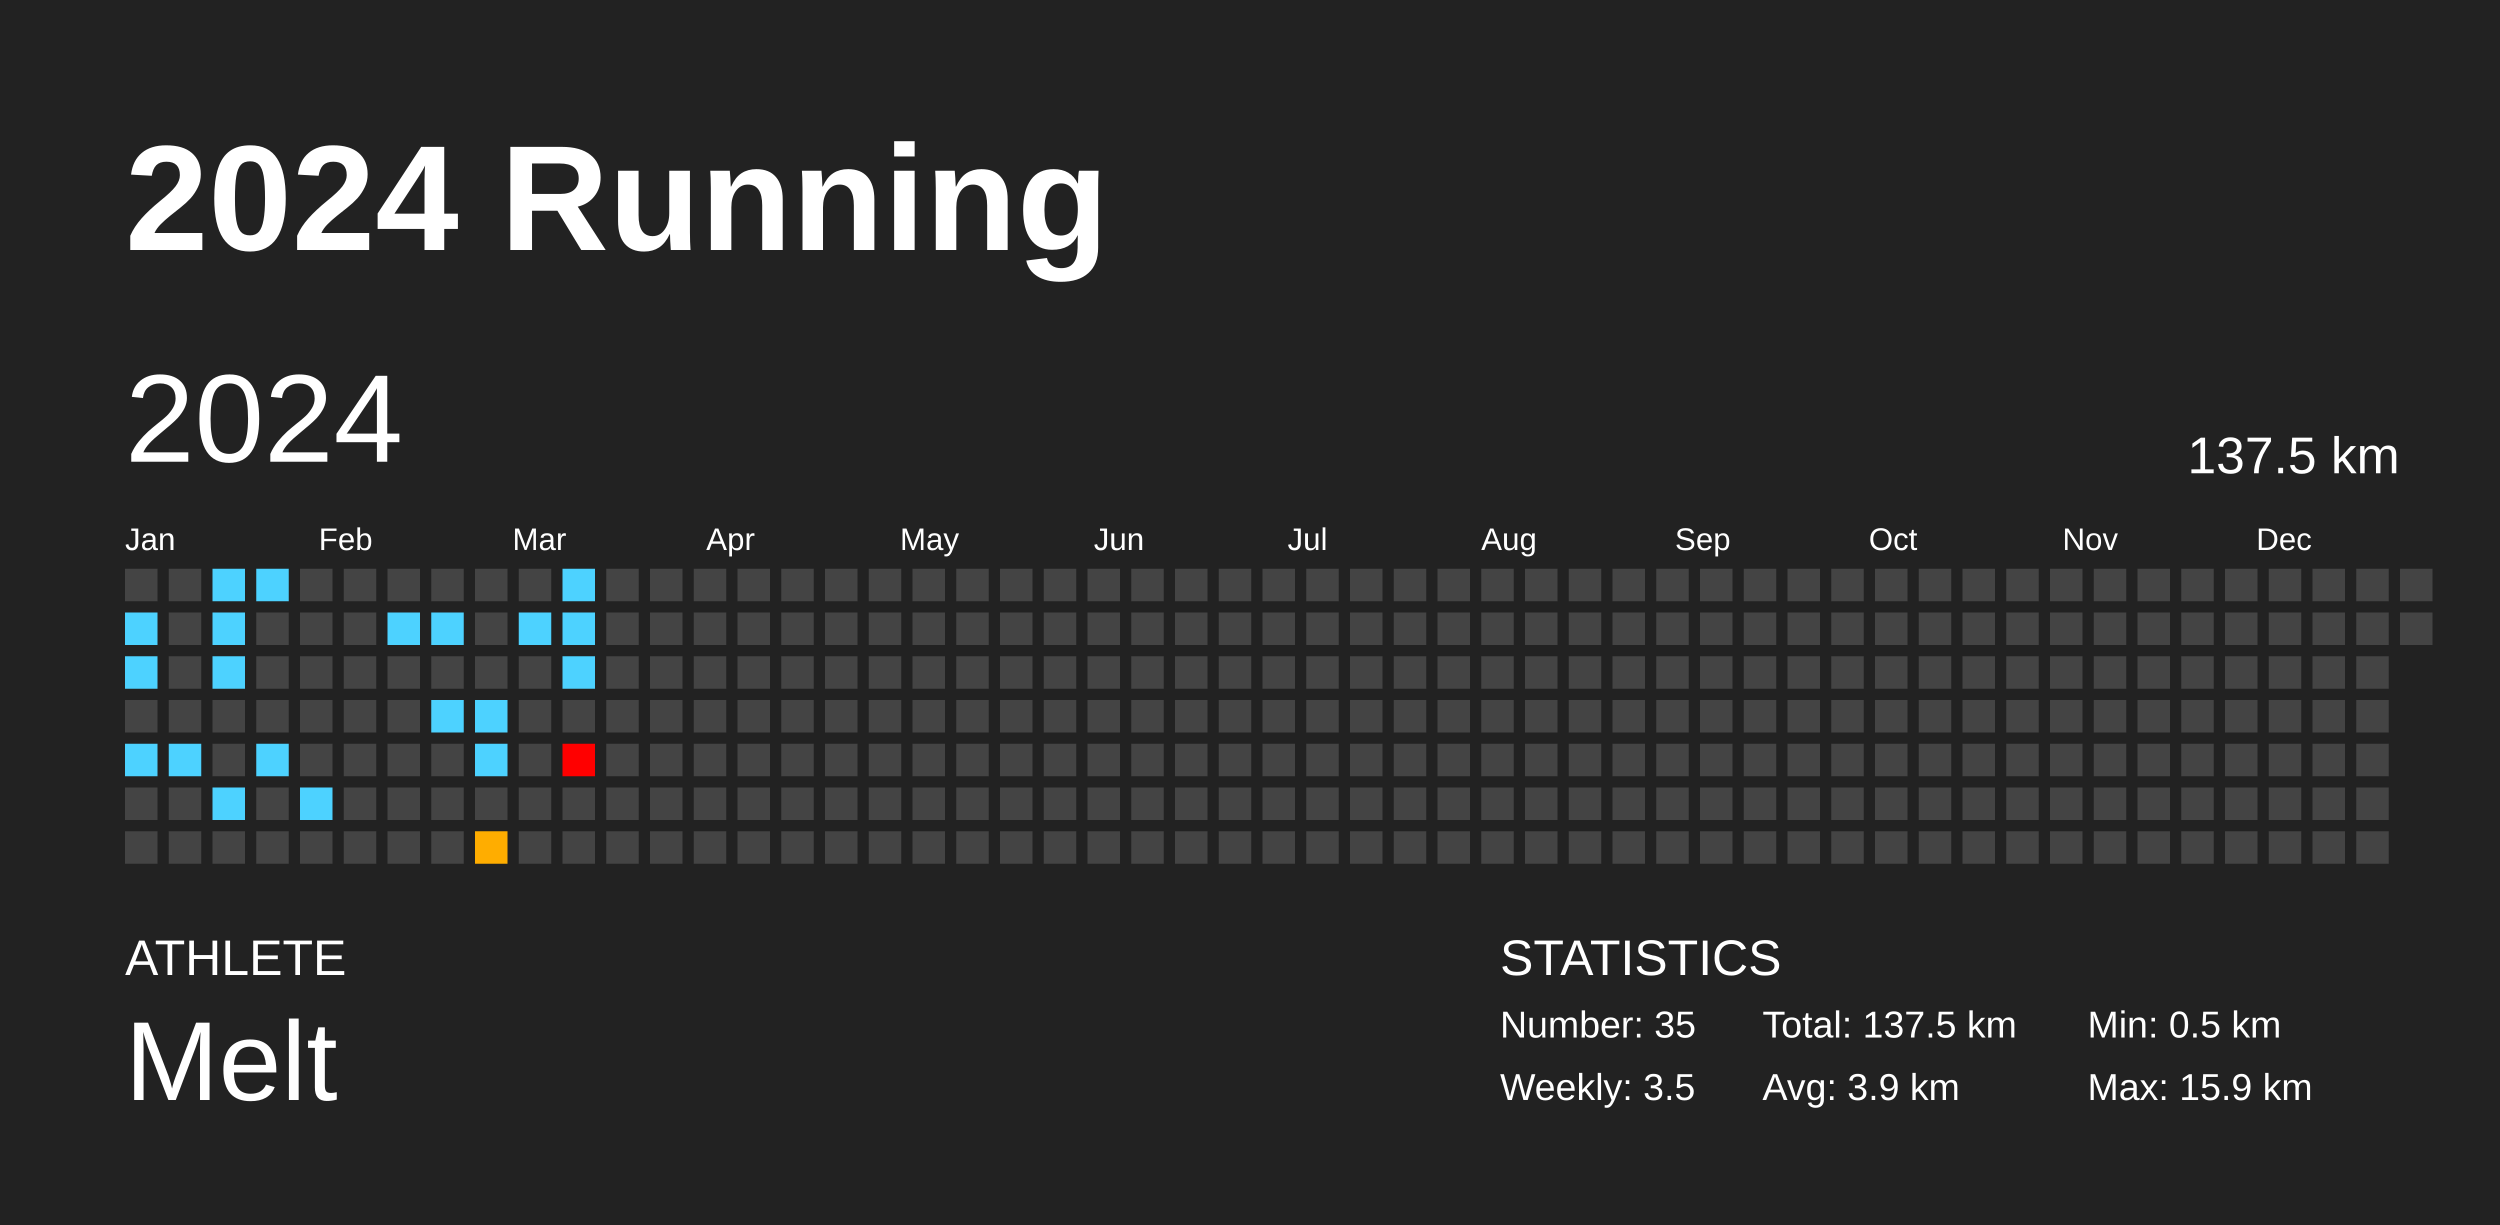
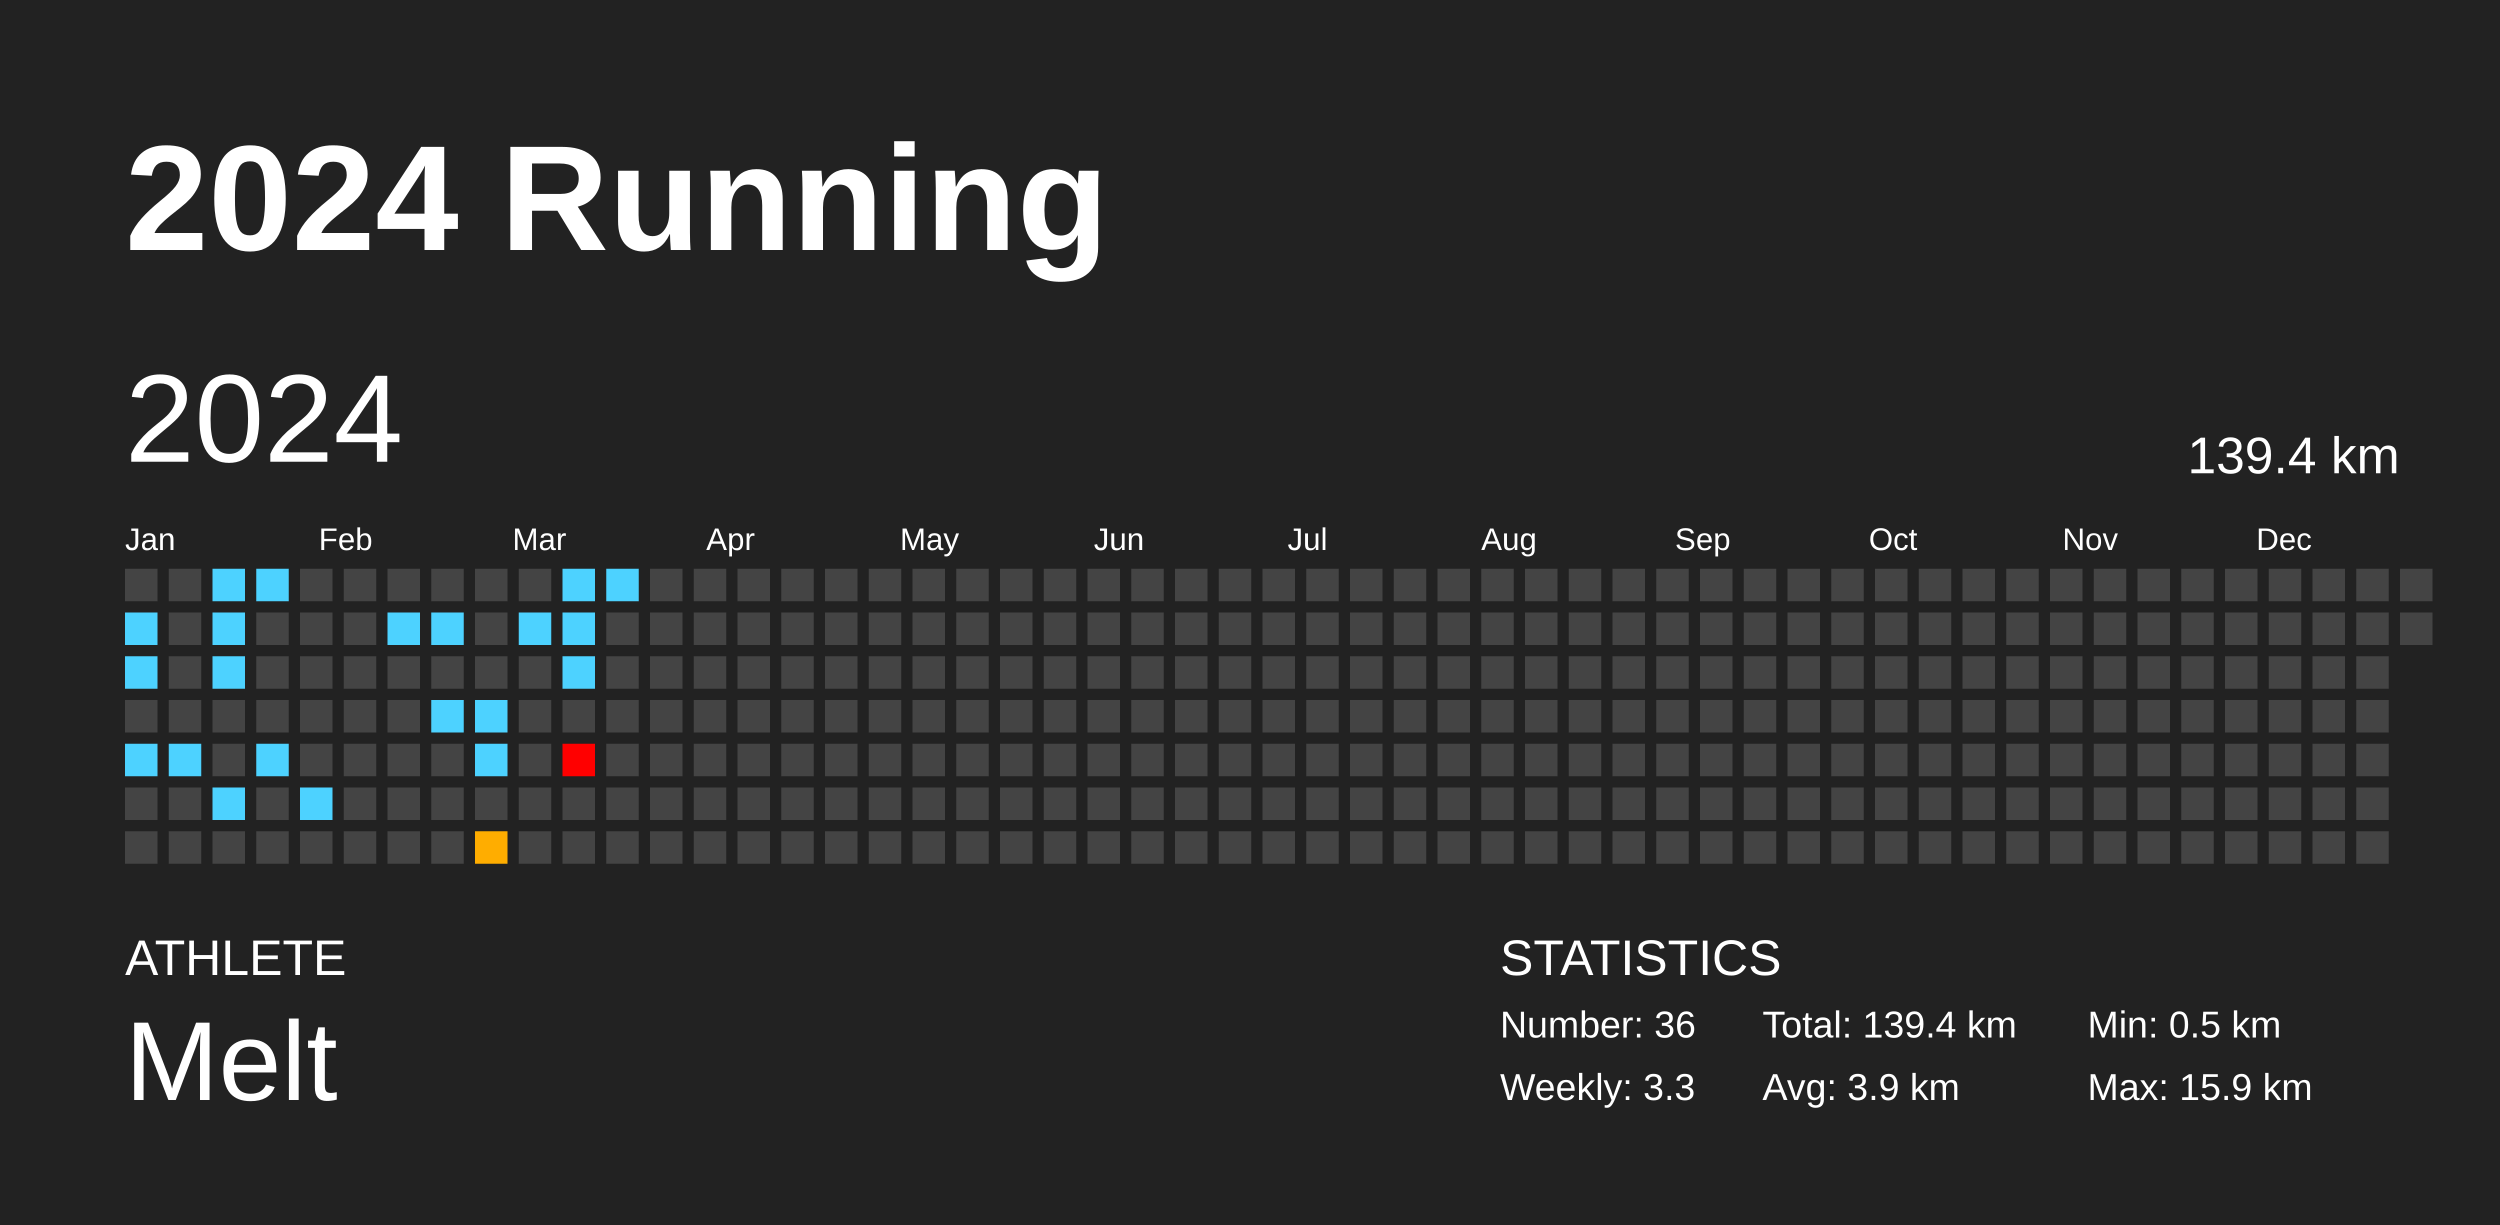
<svg xmlns="http://www.w3.org/2000/svg" baseProfile="full" height="98mm" version="1.1" viewBox="0,0,200,98" width="200mm">
  <defs />
  <rect fill="#222222" height="98" width="200" x="0" y="0" />
  <text fill="#FFFFFF" style="font-size:12px; font-family:Arial; font-weight:bold;" x="10" y="20">2024 Running</text>
  <text fill="#FFFFFF" style="font-size:4px; font-family:Arial" x="10" y="78">ATHLETE</text>
  <text fill="#FFFFFF" style="font-size:9px; font-family:Arial" x="10" y="88">Melt</text>
  <text fill="#FFFFFF" style="font-size:4px; font-family:Arial" x="120" y="78">STATISTICS</text>
-   <text fill="#FFFFFF" style="font-size:3px; font-family:Arial" x="120" y="83">Number: 35</text>
-   <text fill="#FFFFFF" style="font-size:3px; font-family:Arial" x="120" y="88">Weekly: 3.5</text>
-   <text fill="#FFFFFF" style="font-size:3px; font-family:Arial" x="141" y="83">Total: 137.5 km</text>
+   <text fill="#FFFFFF" style="font-size:3px; font-family:Arial" x="120" y="83">Number: 36</text>
+   <text fill="#FFFFFF" style="font-size:3px; font-family:Arial" x="120" y="88">Weekly: 3.3</text>
+   <text fill="#FFFFFF" style="font-size:3px; font-family:Arial" x="141" y="83">Total: 139.4 km</text>
  <text fill="#FFFFFF" style="font-size:3px; font-family:Arial" x="141" y="88">Avg: 3.9 km</text>
  <text fill="#FFFFFF" style="font-size:3px; font-family:Arial" x="167" y="83">Min: 0.5 km</text>
  <text fill="#FFFFFF" style="font-size:3px; font-family:Arial" x="167" y="88">Max: 15.9 km</text>
  <text dominant-baseline="hanging" fill="#FFFFFF" style="font-size:10.0px; font-family:Arial;" x="10" y="30">2024</text>
-   <text dominant-baseline="hanging" fill="#FFFFFF" style="font-size:4.125px; font-family:Arial;" x="175" y="35">137.5 km</text>
+   <text dominant-baseline="hanging" fill="#FFFFFF" style="font-size:4.125px; font-family:Arial;" x="175" y="35">139.4 km</text>
  <text fill="#FFFFFF" style="font-size:2.5px; font-family:Arial" x="10.0" y="44">Jan</text>
  <text fill="#FFFFFF" style="font-size:2.5px; font-family:Arial" x="25.5" y="44">Feb</text>
  <text fill="#FFFFFF" style="font-size:2.5px; font-family:Arial" x="41.0" y="44">Mar</text>
  <text fill="#FFFFFF" style="font-size:2.5px; font-family:Arial" x="56.5" y="44">Apr</text>
  <text fill="#FFFFFF" style="font-size:2.5px; font-family:Arial" x="72.0" y="44">May</text>
  <text fill="#FFFFFF" style="font-size:2.5px; font-family:Arial" x="87.5" y="44">Jun</text>
  <text fill="#FFFFFF" style="font-size:2.5px; font-family:Arial" x="103.0" y="44">Jul</text>
  <text fill="#FFFFFF" style="font-size:2.5px; font-family:Arial" x="118.5" y="44">Aug</text>
  <text fill="#FFFFFF" style="font-size:2.5px; font-family:Arial" x="134.0" y="44">Sep</text>
  <text fill="#FFFFFF" style="font-size:2.5px; font-family:Arial" x="149.5" y="44">Oct</text>
  <text fill="#FFFFFF" style="font-size:2.5px; font-family:Arial" x="165.0" y="44">Nov</text>
  <text fill="#FFFFFF" style="font-size:2.5px; font-family:Arial" x="180.5" y="44">Dec</text>
  <rect fill="#444444" height="2.6" width="2.6" x="10.0" y="45.5" />
  <rect fill="#4dd2ff" height="2.6" width="2.6" x="10.0" y="49.0" />
  <rect fill="#4dd2ff" height="2.6" width="2.6" x="10.0" y="52.5" />
  <rect fill="#444444" height="2.6" width="2.6" x="10.0" y="56.0" />
  <rect fill="#4dd2ff" height="2.6" width="2.6" x="10.0" y="59.5" />
  <rect fill="#444444" height="2.6" width="2.6" x="10.0" y="63.0" />
  <rect fill="#444444" height="2.6" width="2.6" x="10.0" y="66.5" />
  <rect fill="#444444" height="2.6" width="2.6" x="13.5" y="45.5" />
  <rect fill="#444444" height="2.6" width="2.6" x="13.5" y="49.0" />
  <rect fill="#444444" height="2.6" width="2.6" x="13.5" y="52.5" />
  <rect fill="#444444" height="2.6" width="2.6" x="13.5" y="56.0" />
  <rect fill="#4dd2ff" height="2.6" width="2.6" x="13.5" y="59.5" />
  <rect fill="#444444" height="2.6" width="2.6" x="13.5" y="63.0" />
  <rect fill="#444444" height="2.6" width="2.6" x="13.5" y="66.5" />
  <rect fill="#4dd2ff" height="2.6" width="2.6" x="17.0" y="45.5" />
  <rect fill="#4dd2ff" height="2.6" width="2.6" x="17.0" y="49.0" />
  <rect fill="#4dd2ff" height="2.6" width="2.6" x="17.0" y="52.5" />
  <rect fill="#444444" height="2.6" width="2.6" x="17.0" y="56.0" />
  <rect fill="#444444" height="2.6" width="2.6" x="17.0" y="59.5" />
  <rect fill="#4dd2ff" height="2.6" width="2.6" x="17.0" y="63.0" />
  <rect fill="#444444" height="2.6" width="2.6" x="17.0" y="66.5" />
  <rect fill="#4dd2ff" height="2.6" width="2.6" x="20.5" y="45.5" />
  <rect fill="#444444" height="2.6" width="2.6" x="20.5" y="49.0" />
  <rect fill="#444444" height="2.6" width="2.6" x="20.5" y="52.5" />
  <rect fill="#444444" height="2.6" width="2.6" x="20.5" y="56.0" />
  <rect fill="#4dd2ff" height="2.6" width="2.6" x="20.5" y="59.5" />
  <rect fill="#444444" height="2.6" width="2.6" x="20.5" y="63.0" />
  <rect fill="#444444" height="2.6" width="2.6" x="20.5" y="66.5" />
  <rect fill="#444444" height="2.6" width="2.6" x="24.0" y="45.5" />
  <rect fill="#444444" height="2.6" width="2.6" x="24.0" y="49.0" />
  <rect fill="#444444" height="2.6" width="2.6" x="24.0" y="52.5" />
  <rect fill="#444444" height="2.6" width="2.6" x="24.0" y="56.0" />
  <rect fill="#444444" height="2.6" width="2.6" x="24.0" y="59.5" />
  <rect fill="#4dd2ff" height="2.6" width="2.6" x="24.0" y="63.0" />
  <rect fill="#444444" height="2.6" width="2.6" x="24.0" y="66.5" />
  <rect fill="#444444" height="2.6" width="2.6" x="27.5" y="45.5" />
  <rect fill="#444444" height="2.6" width="2.6" x="27.5" y="49.0" />
  <rect fill="#444444" height="2.6" width="2.6" x="27.5" y="52.5" />
  <rect fill="#444444" height="2.6" width="2.6" x="27.5" y="56.0" />
  <rect fill="#444444" height="2.6" width="2.6" x="27.5" y="59.5" />
  <rect fill="#444444" height="2.6" width="2.6" x="27.5" y="63.0" />
  <rect fill="#444444" height="2.6" width="2.6" x="27.5" y="66.5" />
  <rect fill="#444444" height="2.6" width="2.6" x="31.0" y="45.5" />
  <rect fill="#4dd2ff" height="2.6" width="2.6" x="31.0" y="49.0" />
  <rect fill="#444444" height="2.6" width="2.6" x="31.0" y="52.5" />
  <rect fill="#444444" height="2.6" width="2.6" x="31.0" y="56.0" />
  <rect fill="#444444" height="2.6" width="2.6" x="31.0" y="59.5" />
  <rect fill="#444444" height="2.6" width="2.6" x="31.0" y="63.0" />
  <rect fill="#444444" height="2.6" width="2.6" x="31.0" y="66.5" />
  <rect fill="#444444" height="2.6" width="2.6" x="34.5" y="45.5" />
  <rect fill="#4dd2ff" height="2.6" width="2.6" x="34.5" y="49.0" />
  <rect fill="#444444" height="2.6" width="2.6" x="34.5" y="52.5" />
  <rect fill="#4dd2ff" height="2.6" width="2.6" x="34.5" y="56.0" />
  <rect fill="#444444" height="2.6" width="2.6" x="34.5" y="59.5" />
  <rect fill="#444444" height="2.6" width="2.6" x="34.5" y="63.0" />
  <rect fill="#444444" height="2.6" width="2.6" x="34.5" y="66.5" />
  <rect fill="#444444" height="2.6" width="2.6" x="38.0" y="45.5" />
  <rect fill="#444444" height="2.6" width="2.6" x="38.0" y="49.0" />
  <rect fill="#444444" height="2.6" width="2.6" x="38.0" y="52.5" />
  <rect fill="#4dd2ff" height="2.6" width="2.6" x="38.0" y="56.0" />
  <rect fill="#4dd2ff" height="2.6" width="2.6" x="38.0" y="59.5" />
  <rect fill="#444444" height="2.6" width="2.6" x="38.0" y="63.0" />
  <rect fill="#ffad00" height="2.6" width="2.6" x="38.0" y="66.5" />
  <rect fill="#444444" height="2.6" width="2.6" x="41.5" y="45.5" />
  <rect fill="#4dd2ff" height="2.6" width="2.6" x="41.5" y="49.0" />
  <rect fill="#444444" height="2.6" width="2.6" x="41.5" y="52.5" />
  <rect fill="#444444" height="2.6" width="2.6" x="41.5" y="56.0" />
  <rect fill="#444444" height="2.6" width="2.6" x="41.5" y="59.5" />
  <rect fill="#444444" height="2.6" width="2.6" x="41.5" y="63.0" />
  <rect fill="#444444" height="2.6" width="2.6" x="41.5" y="66.5" />
  <rect fill="#4dd2ff" height="2.6" width="2.6" x="45.0" y="45.5" />
  <rect fill="#4dd2ff" height="2.6" width="2.6" x="45.0" y="49.0" />
  <rect fill="#4dd2ff" height="2.6" width="2.6" x="45.0" y="52.5" />
  <rect fill="#444444" height="2.6" width="2.6" x="45.0" y="56.0" />
  <rect fill="red" height="2.6" width="2.6" x="45.0" y="59.5" />
  <rect fill="#444444" height="2.6" width="2.6" x="45.0" y="63.0" />
  <rect fill="#444444" height="2.6" width="2.6" x="45.0" y="66.5" />
-   <rect fill="#444444" height="2.6" width="2.6" x="48.5" y="45.5" />
+   <rect fill="#4dd2ff" height="2.6" width="2.6" x="48.5" y="45.5" />
  <rect fill="#444444" height="2.6" width="2.6" x="48.5" y="49.0" />
  <rect fill="#444444" height="2.6" width="2.6" x="48.5" y="52.5" />
  <rect fill="#444444" height="2.6" width="2.6" x="48.5" y="56.0" />
  <rect fill="#444444" height="2.6" width="2.6" x="48.5" y="59.5" />
  <rect fill="#444444" height="2.6" width="2.6" x="48.5" y="63.0" />
  <rect fill="#444444" height="2.6" width="2.6" x="48.5" y="66.5" />
  <rect fill="#444444" height="2.6" width="2.6" x="52.0" y="45.5" />
  <rect fill="#444444" height="2.6" width="2.6" x="52.0" y="49.0" />
  <rect fill="#444444" height="2.6" width="2.6" x="52.0" y="52.5" />
  <rect fill="#444444" height="2.6" width="2.6" x="52.0" y="56.0" />
  <rect fill="#444444" height="2.6" width="2.6" x="52.0" y="59.5" />
  <rect fill="#444444" height="2.6" width="2.6" x="52.0" y="63.0" />
  <rect fill="#444444" height="2.6" width="2.6" x="52.0" y="66.5" />
  <rect fill="#444444" height="2.6" width="2.6" x="55.5" y="45.5" />
  <rect fill="#444444" height="2.6" width="2.6" x="55.5" y="49.0" />
  <rect fill="#444444" height="2.6" width="2.6" x="55.5" y="52.5" />
  <rect fill="#444444" height="2.6" width="2.6" x="55.5" y="56.0" />
  <rect fill="#444444" height="2.6" width="2.6" x="55.5" y="59.5" />
  <rect fill="#444444" height="2.6" width="2.6" x="55.5" y="63.0" />
  <rect fill="#444444" height="2.6" width="2.6" x="55.5" y="66.5" />
  <rect fill="#444444" height="2.6" width="2.6" x="59.0" y="45.5" />
  <rect fill="#444444" height="2.6" width="2.6" x="59.0" y="49.0" />
  <rect fill="#444444" height="2.6" width="2.6" x="59.0" y="52.5" />
  <rect fill="#444444" height="2.6" width="2.6" x="59.0" y="56.0" />
  <rect fill="#444444" height="2.6" width="2.6" x="59.0" y="59.5" />
  <rect fill="#444444" height="2.6" width="2.6" x="59.0" y="63.0" />
  <rect fill="#444444" height="2.6" width="2.6" x="59.0" y="66.5" />
  <rect fill="#444444" height="2.6" width="2.6" x="62.5" y="45.5" />
  <rect fill="#444444" height="2.6" width="2.6" x="62.5" y="49.0" />
  <rect fill="#444444" height="2.6" width="2.6" x="62.5" y="52.5" />
  <rect fill="#444444" height="2.6" width="2.6" x="62.5" y="56.0" />
  <rect fill="#444444" height="2.6" width="2.6" x="62.5" y="59.5" />
  <rect fill="#444444" height="2.6" width="2.6" x="62.5" y="63.0" />
  <rect fill="#444444" height="2.6" width="2.6" x="62.5" y="66.5" />
  <rect fill="#444444" height="2.6" width="2.6" x="66.0" y="45.5" />
  <rect fill="#444444" height="2.6" width="2.6" x="66.0" y="49.0" />
  <rect fill="#444444" height="2.6" width="2.6" x="66.0" y="52.5" />
  <rect fill="#444444" height="2.6" width="2.6" x="66.0" y="56.0" />
  <rect fill="#444444" height="2.6" width="2.6" x="66.0" y="59.5" />
  <rect fill="#444444" height="2.6" width="2.6" x="66.0" y="63.0" />
  <rect fill="#444444" height="2.6" width="2.6" x="66.0" y="66.5" />
  <rect fill="#444444" height="2.6" width="2.6" x="69.5" y="45.5" />
  <rect fill="#444444" height="2.6" width="2.6" x="69.5" y="49.0" />
  <rect fill="#444444" height="2.6" width="2.6" x="69.5" y="52.5" />
  <rect fill="#444444" height="2.6" width="2.6" x="69.5" y="56.0" />
  <rect fill="#444444" height="2.6" width="2.6" x="69.5" y="59.5" />
  <rect fill="#444444" height="2.6" width="2.6" x="69.5" y="63.0" />
  <rect fill="#444444" height="2.6" width="2.6" x="69.5" y="66.5" />
  <rect fill="#444444" height="2.6" width="2.6" x="73.0" y="45.5" />
  <rect fill="#444444" height="2.6" width="2.6" x="73.0" y="49.0" />
  <rect fill="#444444" height="2.6" width="2.6" x="73.0" y="52.5" />
  <rect fill="#444444" height="2.6" width="2.6" x="73.0" y="56.0" />
  <rect fill="#444444" height="2.6" width="2.6" x="73.0" y="59.5" />
  <rect fill="#444444" height="2.6" width="2.6" x="73.0" y="63.0" />
  <rect fill="#444444" height="2.6" width="2.6" x="73.0" y="66.5" />
  <rect fill="#444444" height="2.6" width="2.6" x="76.5" y="45.5" />
  <rect fill="#444444" height="2.6" width="2.6" x="76.5" y="49.0" />
  <rect fill="#444444" height="2.6" width="2.6" x="76.5" y="52.5" />
  <rect fill="#444444" height="2.6" width="2.6" x="76.5" y="56.0" />
  <rect fill="#444444" height="2.6" width="2.6" x="76.5" y="59.5" />
  <rect fill="#444444" height="2.6" width="2.6" x="76.5" y="63.0" />
  <rect fill="#444444" height="2.6" width="2.6" x="76.5" y="66.5" />
  <rect fill="#444444" height="2.6" width="2.6" x="80.0" y="45.5" />
  <rect fill="#444444" height="2.6" width="2.6" x="80.0" y="49.0" />
  <rect fill="#444444" height="2.6" width="2.6" x="80.0" y="52.5" />
  <rect fill="#444444" height="2.6" width="2.6" x="80.0" y="56.0" />
  <rect fill="#444444" height="2.6" width="2.6" x="80.0" y="59.5" />
  <rect fill="#444444" height="2.6" width="2.6" x="80.0" y="63.0" />
  <rect fill="#444444" height="2.6" width="2.6" x="80.0" y="66.5" />
  <rect fill="#444444" height="2.6" width="2.6" x="83.5" y="45.5" />
  <rect fill="#444444" height="2.6" width="2.6" x="83.5" y="49.0" />
  <rect fill="#444444" height="2.6" width="2.6" x="83.5" y="52.5" />
  <rect fill="#444444" height="2.6" width="2.6" x="83.5" y="56.0" />
  <rect fill="#444444" height="2.6" width="2.6" x="83.5" y="59.5" />
  <rect fill="#444444" height="2.6" width="2.6" x="83.5" y="63.0" />
  <rect fill="#444444" height="2.6" width="2.6" x="83.5" y="66.5" />
  <rect fill="#444444" height="2.6" width="2.6" x="87.0" y="45.5" />
  <rect fill="#444444" height="2.6" width="2.6" x="87.0" y="49.0" />
  <rect fill="#444444" height="2.6" width="2.6" x="87.0" y="52.5" />
  <rect fill="#444444" height="2.6" width="2.6" x="87.0" y="56.0" />
  <rect fill="#444444" height="2.6" width="2.6" x="87.0" y="59.5" />
  <rect fill="#444444" height="2.6" width="2.6" x="87.0" y="63.0" />
  <rect fill="#444444" height="2.6" width="2.6" x="87.0" y="66.5" />
  <rect fill="#444444" height="2.6" width="2.6" x="90.5" y="45.5" />
  <rect fill="#444444" height="2.6" width="2.6" x="90.5" y="49.0" />
  <rect fill="#444444" height="2.6" width="2.6" x="90.5" y="52.5" />
  <rect fill="#444444" height="2.6" width="2.6" x="90.5" y="56.0" />
  <rect fill="#444444" height="2.6" width="2.6" x="90.5" y="59.5" />
  <rect fill="#444444" height="2.6" width="2.6" x="90.5" y="63.0" />
  <rect fill="#444444" height="2.6" width="2.6" x="90.5" y="66.5" />
  <rect fill="#444444" height="2.6" width="2.6" x="94.0" y="45.5" />
  <rect fill="#444444" height="2.6" width="2.6" x="94.0" y="49.0" />
  <rect fill="#444444" height="2.6" width="2.6" x="94.0" y="52.5" />
  <rect fill="#444444" height="2.6" width="2.6" x="94.0" y="56.0" />
  <rect fill="#444444" height="2.6" width="2.6" x="94.0" y="59.5" />
  <rect fill="#444444" height="2.6" width="2.6" x="94.0" y="63.0" />
  <rect fill="#444444" height="2.6" width="2.6" x="94.0" y="66.5" />
  <rect fill="#444444" height="2.6" width="2.6" x="97.5" y="45.5" />
  <rect fill="#444444" height="2.6" width="2.6" x="97.5" y="49.0" />
  <rect fill="#444444" height="2.6" width="2.6" x="97.5" y="52.5" />
  <rect fill="#444444" height="2.6" width="2.6" x="97.5" y="56.0" />
  <rect fill="#444444" height="2.6" width="2.6" x="97.5" y="59.5" />
  <rect fill="#444444" height="2.6" width="2.6" x="97.5" y="63.0" />
  <rect fill="#444444" height="2.6" width="2.6" x="97.5" y="66.5" />
  <rect fill="#444444" height="2.6" width="2.6" x="101.0" y="45.5" />
  <rect fill="#444444" height="2.6" width="2.6" x="101.0" y="49.0" />
  <rect fill="#444444" height="2.6" width="2.6" x="101.0" y="52.5" />
  <rect fill="#444444" height="2.6" width="2.6" x="101.0" y="56.0" />
  <rect fill="#444444" height="2.6" width="2.6" x="101.0" y="59.5" />
  <rect fill="#444444" height="2.6" width="2.6" x="101.0" y="63.0" />
  <rect fill="#444444" height="2.6" width="2.6" x="101.0" y="66.5" />
  <rect fill="#444444" height="2.6" width="2.6" x="104.5" y="45.5" />
  <rect fill="#444444" height="2.6" width="2.6" x="104.5" y="49.0" />
  <rect fill="#444444" height="2.6" width="2.6" x="104.5" y="52.5" />
  <rect fill="#444444" height="2.6" width="2.6" x="104.5" y="56.0" />
  <rect fill="#444444" height="2.6" width="2.6" x="104.5" y="59.5" />
  <rect fill="#444444" height="2.6" width="2.6" x="104.5" y="63.0" />
  <rect fill="#444444" height="2.6" width="2.6" x="104.5" y="66.5" />
  <rect fill="#444444" height="2.6" width="2.6" x="108.0" y="45.5" />
  <rect fill="#444444" height="2.6" width="2.6" x="108.0" y="49.0" />
  <rect fill="#444444" height="2.6" width="2.6" x="108.0" y="52.5" />
  <rect fill="#444444" height="2.6" width="2.6" x="108.0" y="56.0" />
  <rect fill="#444444" height="2.6" width="2.6" x="108.0" y="59.5" />
  <rect fill="#444444" height="2.6" width="2.6" x="108.0" y="63.0" />
  <rect fill="#444444" height="2.6" width="2.6" x="108.0" y="66.5" />
  <rect fill="#444444" height="2.6" width="2.6" x="111.5" y="45.5" />
  <rect fill="#444444" height="2.6" width="2.6" x="111.5" y="49.0" />
  <rect fill="#444444" height="2.6" width="2.6" x="111.5" y="52.5" />
  <rect fill="#444444" height="2.6" width="2.6" x="111.5" y="56.0" />
  <rect fill="#444444" height="2.6" width="2.6" x="111.5" y="59.5" />
  <rect fill="#444444" height="2.6" width="2.6" x="111.5" y="63.0" />
  <rect fill="#444444" height="2.6" width="2.6" x="111.5" y="66.5" />
  <rect fill="#444444" height="2.6" width="2.6" x="115.0" y="45.5" />
  <rect fill="#444444" height="2.6" width="2.6" x="115.0" y="49.0" />
  <rect fill="#444444" height="2.6" width="2.6" x="115.0" y="52.5" />
  <rect fill="#444444" height="2.6" width="2.6" x="115.0" y="56.0" />
  <rect fill="#444444" height="2.6" width="2.6" x="115.0" y="59.5" />
  <rect fill="#444444" height="2.6" width="2.6" x="115.0" y="63.0" />
  <rect fill="#444444" height="2.6" width="2.6" x="115.0" y="66.5" />
  <rect fill="#444444" height="2.6" width="2.6" x="118.5" y="45.5" />
  <rect fill="#444444" height="2.6" width="2.6" x="118.5" y="49.0" />
  <rect fill="#444444" height="2.6" width="2.6" x="118.5" y="52.5" />
  <rect fill="#444444" height="2.6" width="2.6" x="118.5" y="56.0" />
  <rect fill="#444444" height="2.6" width="2.6" x="118.5" y="59.5" />
  <rect fill="#444444" height="2.6" width="2.6" x="118.5" y="63.0" />
  <rect fill="#444444" height="2.6" width="2.6" x="118.5" y="66.5" />
  <rect fill="#444444" height="2.6" width="2.6" x="122.0" y="45.5" />
  <rect fill="#444444" height="2.6" width="2.6" x="122.0" y="49.0" />
  <rect fill="#444444" height="2.6" width="2.6" x="122.0" y="52.5" />
  <rect fill="#444444" height="2.6" width="2.6" x="122.0" y="56.0" />
  <rect fill="#444444" height="2.6" width="2.6" x="122.0" y="59.5" />
  <rect fill="#444444" height="2.6" width="2.6" x="122.0" y="63.0" />
  <rect fill="#444444" height="2.6" width="2.6" x="122.0" y="66.5" />
  <rect fill="#444444" height="2.6" width="2.6" x="125.5" y="45.5" />
  <rect fill="#444444" height="2.6" width="2.6" x="125.5" y="49.0" />
  <rect fill="#444444" height="2.6" width="2.6" x="125.5" y="52.5" />
  <rect fill="#444444" height="2.6" width="2.6" x="125.5" y="56.0" />
  <rect fill="#444444" height="2.6" width="2.6" x="125.5" y="59.5" />
  <rect fill="#444444" height="2.6" width="2.6" x="125.5" y="63.0" />
  <rect fill="#444444" height="2.6" width="2.6" x="125.5" y="66.5" />
  <rect fill="#444444" height="2.6" width="2.6" x="129.0" y="45.5" />
  <rect fill="#444444" height="2.6" width="2.6" x="129.0" y="49.0" />
  <rect fill="#444444" height="2.6" width="2.6" x="129.0" y="52.5" />
  <rect fill="#444444" height="2.6" width="2.6" x="129.0" y="56.0" />
  <rect fill="#444444" height="2.6" width="2.6" x="129.0" y="59.5" />
  <rect fill="#444444" height="2.6" width="2.6" x="129.0" y="63.0" />
  <rect fill="#444444" height="2.6" width="2.6" x="129.0" y="66.5" />
  <rect fill="#444444" height="2.6" width="2.6" x="132.5" y="45.5" />
  <rect fill="#444444" height="2.6" width="2.6" x="132.5" y="49.0" />
  <rect fill="#444444" height="2.6" width="2.6" x="132.5" y="52.5" />
  <rect fill="#444444" height="2.6" width="2.6" x="132.5" y="56.0" />
  <rect fill="#444444" height="2.6" width="2.6" x="132.5" y="59.5" />
  <rect fill="#444444" height="2.6" width="2.6" x="132.5" y="63.0" />
  <rect fill="#444444" height="2.6" width="2.6" x="132.5" y="66.5" />
  <rect fill="#444444" height="2.6" width="2.6" x="136.0" y="45.5" />
  <rect fill="#444444" height="2.6" width="2.6" x="136.0" y="49.0" />
  <rect fill="#444444" height="2.6" width="2.6" x="136.0" y="52.5" />
  <rect fill="#444444" height="2.6" width="2.6" x="136.0" y="56.0" />
  <rect fill="#444444" height="2.6" width="2.6" x="136.0" y="59.5" />
  <rect fill="#444444" height="2.6" width="2.6" x="136.0" y="63.0" />
  <rect fill="#444444" height="2.6" width="2.6" x="136.0" y="66.5" />
  <rect fill="#444444" height="2.6" width="2.6" x="139.5" y="45.5" />
  <rect fill="#444444" height="2.6" width="2.6" x="139.5" y="49.0" />
  <rect fill="#444444" height="2.6" width="2.6" x="139.5" y="52.5" />
  <rect fill="#444444" height="2.6" width="2.6" x="139.5" y="56.0" />
  <rect fill="#444444" height="2.6" width="2.6" x="139.5" y="59.5" />
  <rect fill="#444444" height="2.6" width="2.6" x="139.5" y="63.0" />
  <rect fill="#444444" height="2.6" width="2.6" x="139.5" y="66.5" />
  <rect fill="#444444" height="2.6" width="2.6" x="143.0" y="45.5" />
  <rect fill="#444444" height="2.6" width="2.6" x="143.0" y="49.0" />
  <rect fill="#444444" height="2.6" width="2.6" x="143.0" y="52.5" />
  <rect fill="#444444" height="2.6" width="2.6" x="143.0" y="56.0" />
  <rect fill="#444444" height="2.6" width="2.6" x="143.0" y="59.5" />
  <rect fill="#444444" height="2.6" width="2.6" x="143.0" y="63.0" />
  <rect fill="#444444" height="2.6" width="2.6" x="143.0" y="66.5" />
  <rect fill="#444444" height="2.6" width="2.6" x="146.5" y="45.5" />
  <rect fill="#444444" height="2.6" width="2.6" x="146.5" y="49.0" />
  <rect fill="#444444" height="2.6" width="2.6" x="146.5" y="52.5" />
  <rect fill="#444444" height="2.6" width="2.6" x="146.5" y="56.0" />
  <rect fill="#444444" height="2.6" width="2.6" x="146.5" y="59.5" />
  <rect fill="#444444" height="2.6" width="2.6" x="146.5" y="63.0" />
  <rect fill="#444444" height="2.6" width="2.6" x="146.5" y="66.5" />
  <rect fill="#444444" height="2.6" width="2.6" x="150.0" y="45.5" />
  <rect fill="#444444" height="2.6" width="2.6" x="150.0" y="49.0" />
  <rect fill="#444444" height="2.6" width="2.6" x="150.0" y="52.5" />
  <rect fill="#444444" height="2.6" width="2.6" x="150.0" y="56.0" />
  <rect fill="#444444" height="2.6" width="2.6" x="150.0" y="59.5" />
  <rect fill="#444444" height="2.6" width="2.6" x="150.0" y="63.0" />
  <rect fill="#444444" height="2.6" width="2.6" x="150.0" y="66.5" />
  <rect fill="#444444" height="2.6" width="2.6" x="153.5" y="45.5" />
  <rect fill="#444444" height="2.6" width="2.6" x="153.5" y="49.0" />
  <rect fill="#444444" height="2.6" width="2.6" x="153.5" y="52.5" />
  <rect fill="#444444" height="2.6" width="2.6" x="153.5" y="56.0" />
  <rect fill="#444444" height="2.6" width="2.6" x="153.5" y="59.5" />
  <rect fill="#444444" height="2.6" width="2.6" x="153.5" y="63.0" />
  <rect fill="#444444" height="2.6" width="2.6" x="153.5" y="66.5" />
  <rect fill="#444444" height="2.6" width="2.6" x="157.0" y="45.5" />
  <rect fill="#444444" height="2.6" width="2.6" x="157.0" y="49.0" />
  <rect fill="#444444" height="2.6" width="2.6" x="157.0" y="52.5" />
  <rect fill="#444444" height="2.6" width="2.6" x="157.0" y="56.0" />
  <rect fill="#444444" height="2.6" width="2.6" x="157.0" y="59.5" />
  <rect fill="#444444" height="2.6" width="2.6" x="157.0" y="63.0" />
  <rect fill="#444444" height="2.6" width="2.6" x="157.0" y="66.5" />
  <rect fill="#444444" height="2.6" width="2.6" x="160.5" y="45.5" />
  <rect fill="#444444" height="2.6" width="2.6" x="160.5" y="49.0" />
  <rect fill="#444444" height="2.6" width="2.6" x="160.5" y="52.5" />
  <rect fill="#444444" height="2.6" width="2.6" x="160.5" y="56.0" />
  <rect fill="#444444" height="2.6" width="2.6" x="160.5" y="59.5" />
  <rect fill="#444444" height="2.6" width="2.6" x="160.5" y="63.0" />
  <rect fill="#444444" height="2.6" width="2.6" x="160.5" y="66.5" />
  <rect fill="#444444" height="2.6" width="2.6" x="164.0" y="45.5" />
  <rect fill="#444444" height="2.6" width="2.6" x="164.0" y="49.0" />
  <rect fill="#444444" height="2.6" width="2.6" x="164.0" y="52.5" />
  <rect fill="#444444" height="2.6" width="2.6" x="164.0" y="56.0" />
  <rect fill="#444444" height="2.6" width="2.6" x="164.0" y="59.5" />
  <rect fill="#444444" height="2.6" width="2.6" x="164.0" y="63.0" />
  <rect fill="#444444" height="2.6" width="2.6" x="164.0" y="66.5" />
  <rect fill="#444444" height="2.6" width="2.6" x="167.5" y="45.5" />
  <rect fill="#444444" height="2.6" width="2.6" x="167.5" y="49.0" />
  <rect fill="#444444" height="2.6" width="2.6" x="167.5" y="52.5" />
  <rect fill="#444444" height="2.6" width="2.6" x="167.5" y="56.0" />
  <rect fill="#444444" height="2.6" width="2.6" x="167.5" y="59.5" />
  <rect fill="#444444" height="2.6" width="2.6" x="167.5" y="63.0" />
  <rect fill="#444444" height="2.6" width="2.6" x="167.5" y="66.5" />
  <rect fill="#444444" height="2.6" width="2.6" x="171.0" y="45.5" />
  <rect fill="#444444" height="2.6" width="2.6" x="171.0" y="49.0" />
  <rect fill="#444444" height="2.6" width="2.6" x="171.0" y="52.5" />
  <rect fill="#444444" height="2.6" width="2.6" x="171.0" y="56.0" />
  <rect fill="#444444" height="2.6" width="2.6" x="171.0" y="59.5" />
  <rect fill="#444444" height="2.6" width="2.6" x="171.0" y="63.0" />
  <rect fill="#444444" height="2.6" width="2.6" x="171.0" y="66.5" />
  <rect fill="#444444" height="2.6" width="2.6" x="174.5" y="45.5" />
  <rect fill="#444444" height="2.6" width="2.6" x="174.5" y="49.0" />
  <rect fill="#444444" height="2.6" width="2.6" x="174.5" y="52.5" />
  <rect fill="#444444" height="2.6" width="2.6" x="174.5" y="56.0" />
  <rect fill="#444444" height="2.6" width="2.6" x="174.5" y="59.5" />
  <rect fill="#444444" height="2.6" width="2.6" x="174.5" y="63.0" />
  <rect fill="#444444" height="2.6" width="2.6" x="174.5" y="66.5" />
  <rect fill="#444444" height="2.6" width="2.6" x="178.0" y="45.5" />
  <rect fill="#444444" height="2.6" width="2.6" x="178.0" y="49.0" />
  <rect fill="#444444" height="2.6" width="2.6" x="178.0" y="52.5" />
  <rect fill="#444444" height="2.6" width="2.6" x="178.0" y="56.0" />
  <rect fill="#444444" height="2.6" width="2.6" x="178.0" y="59.5" />
  <rect fill="#444444" height="2.6" width="2.6" x="178.0" y="63.0" />
  <rect fill="#444444" height="2.6" width="2.6" x="178.0" y="66.5" />
  <rect fill="#444444" height="2.6" width="2.6" x="181.5" y="45.5" />
  <rect fill="#444444" height="2.6" width="2.6" x="181.5" y="49.0" />
  <rect fill="#444444" height="2.6" width="2.6" x="181.5" y="52.5" />
  <rect fill="#444444" height="2.6" width="2.6" x="181.5" y="56.0" />
  <rect fill="#444444" height="2.6" width="2.6" x="181.5" y="59.5" />
  <rect fill="#444444" height="2.6" width="2.6" x="181.5" y="63.0" />
  <rect fill="#444444" height="2.6" width="2.6" x="181.5" y="66.5" />
  <rect fill="#444444" height="2.6" width="2.6" x="185.0" y="45.5" />
  <rect fill="#444444" height="2.6" width="2.6" x="185.0" y="49.0" />
  <rect fill="#444444" height="2.6" width="2.6" x="185.0" y="52.5" />
  <rect fill="#444444" height="2.6" width="2.6" x="185.0" y="56.0" />
  <rect fill="#444444" height="2.6" width="2.6" x="185.0" y="59.5" />
  <rect fill="#444444" height="2.6" width="2.6" x="185.0" y="63.0" />
  <rect fill="#444444" height="2.6" width="2.6" x="185.0" y="66.5" />
  <rect fill="#444444" height="2.6" width="2.6" x="188.5" y="45.5" />
  <rect fill="#444444" height="2.6" width="2.6" x="188.5" y="49.0" />
  <rect fill="#444444" height="2.6" width="2.6" x="188.5" y="52.5" />
  <rect fill="#444444" height="2.6" width="2.6" x="188.5" y="56.0" />
  <rect fill="#444444" height="2.6" width="2.6" x="188.5" y="59.5" />
  <rect fill="#444444" height="2.6" width="2.6" x="188.5" y="63.0" />
  <rect fill="#444444" height="2.6" width="2.6" x="188.5" y="66.5" />
  <rect fill="#444444" height="2.6" width="2.6" x="192.0" y="45.5" />
  <rect fill="#444444" height="2.6" width="2.6" x="192.0" y="49.0" />
</svg>
